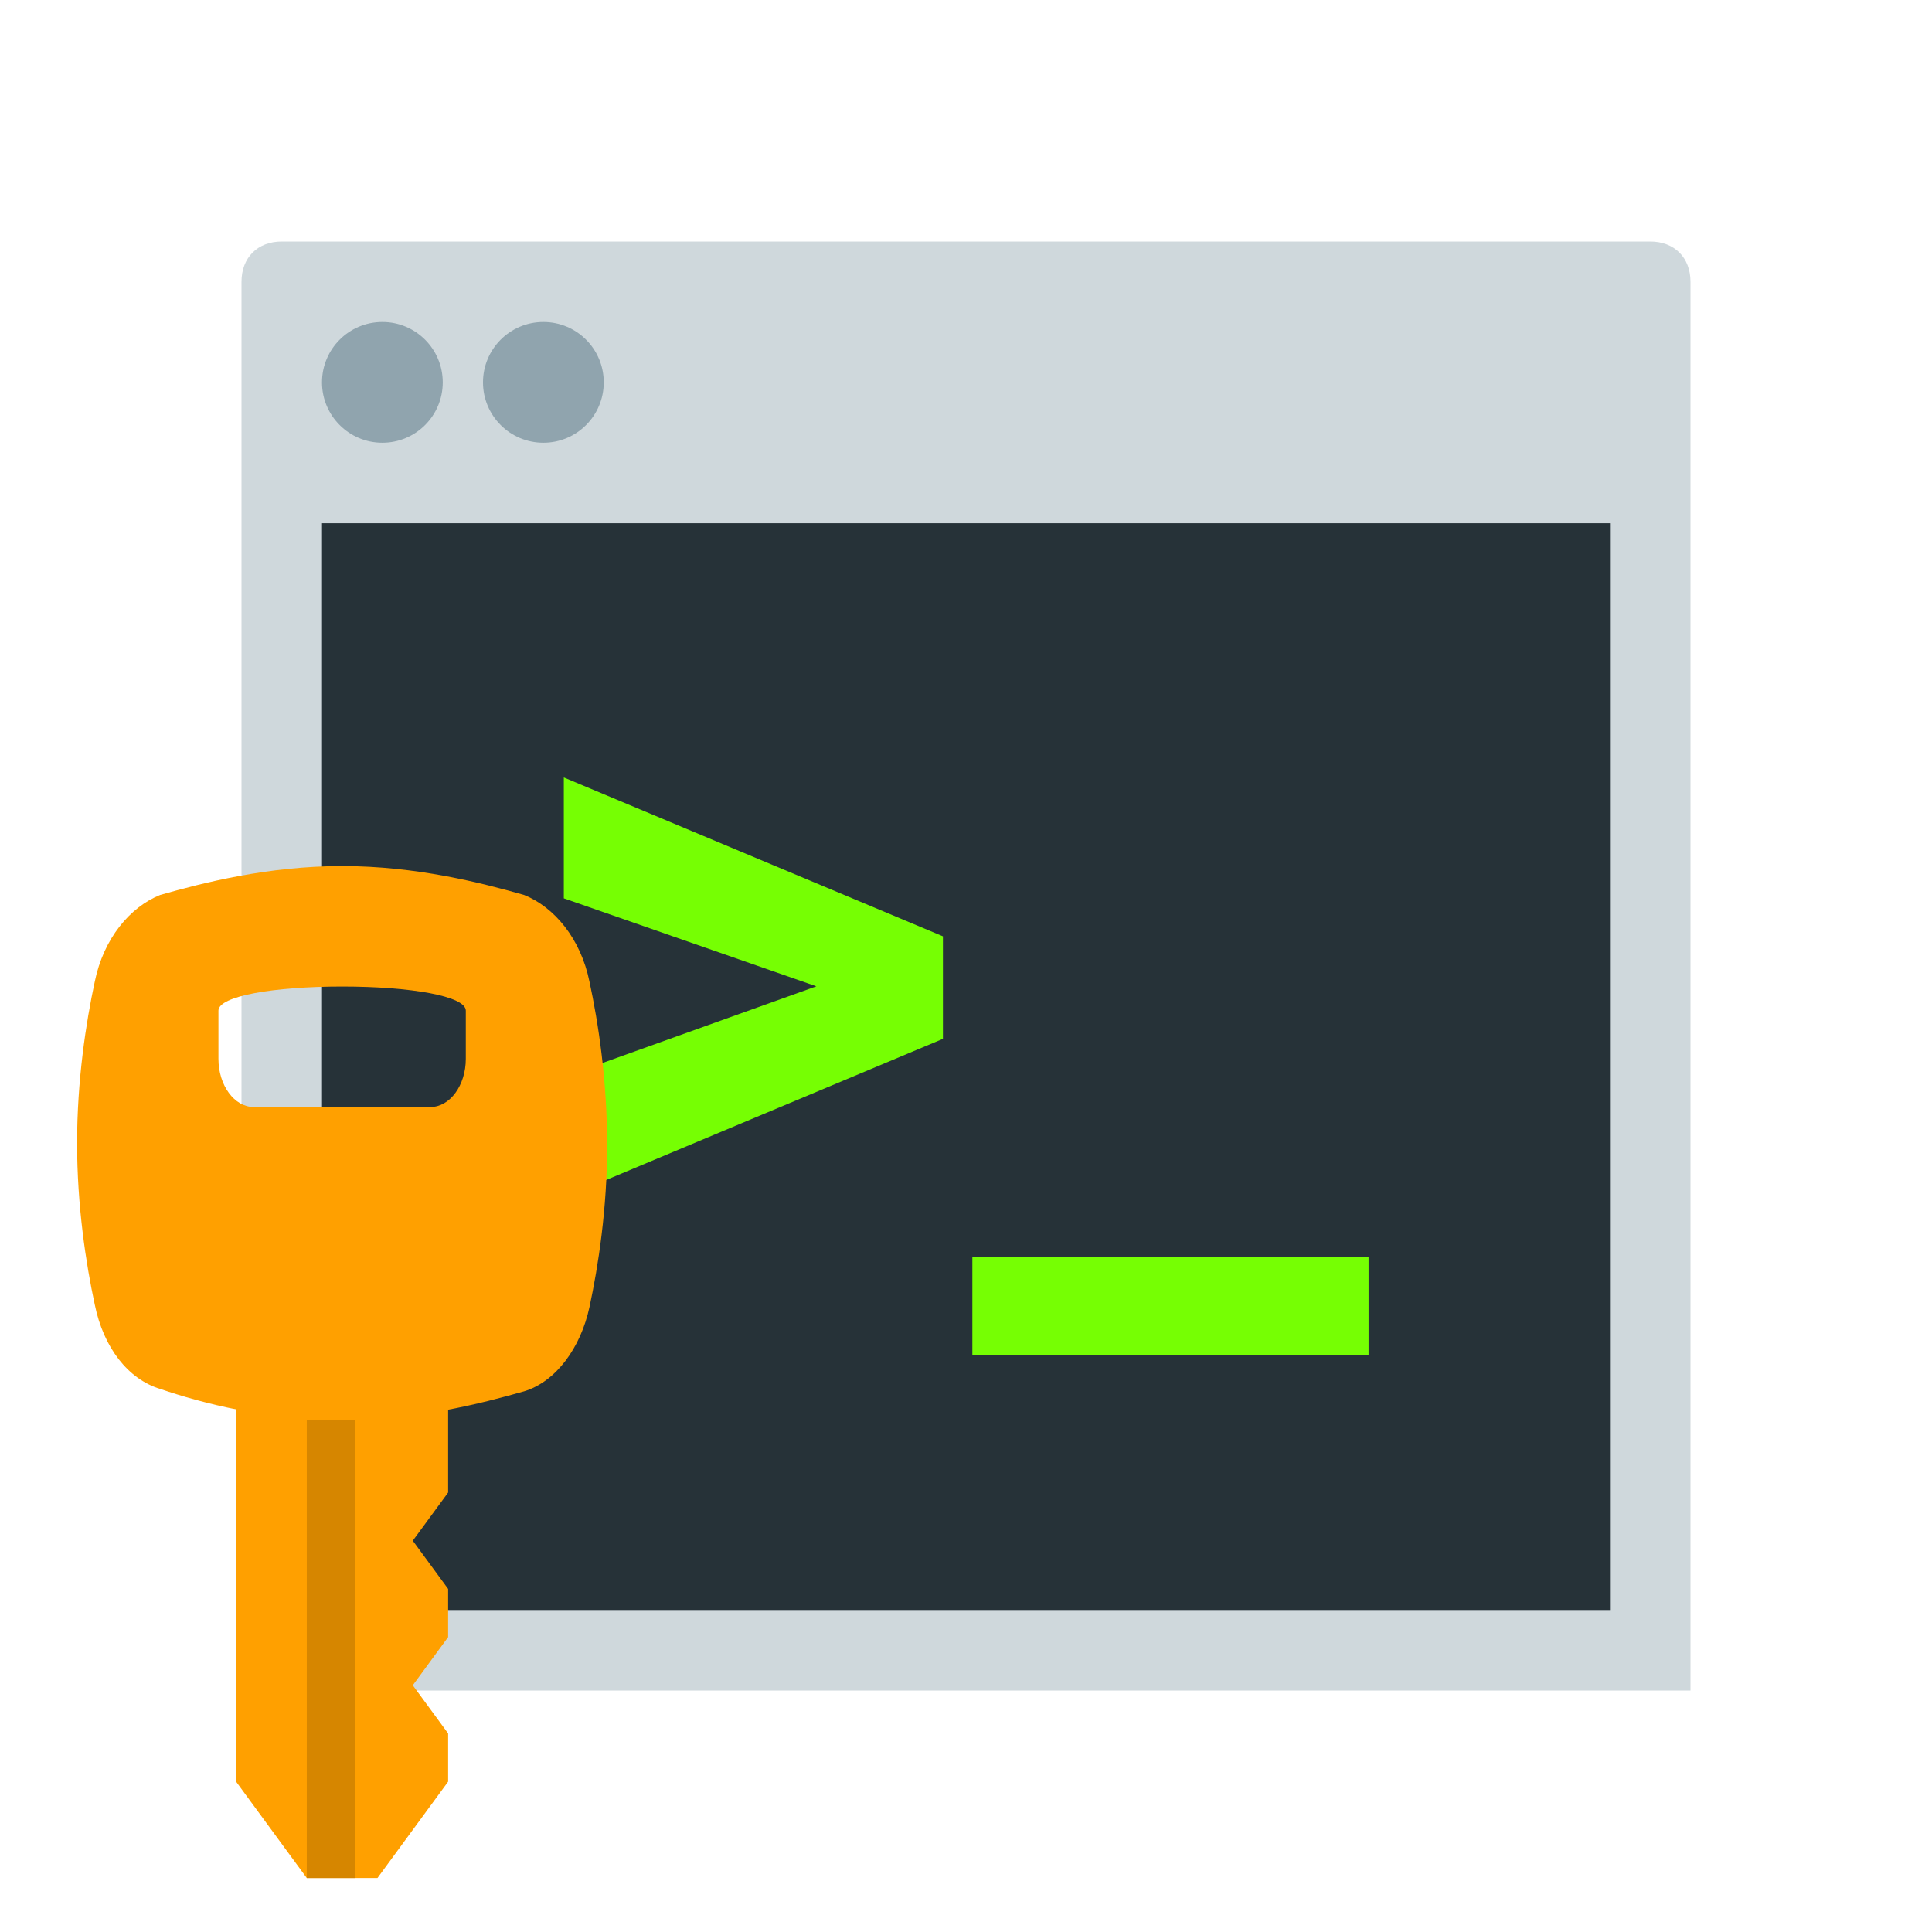
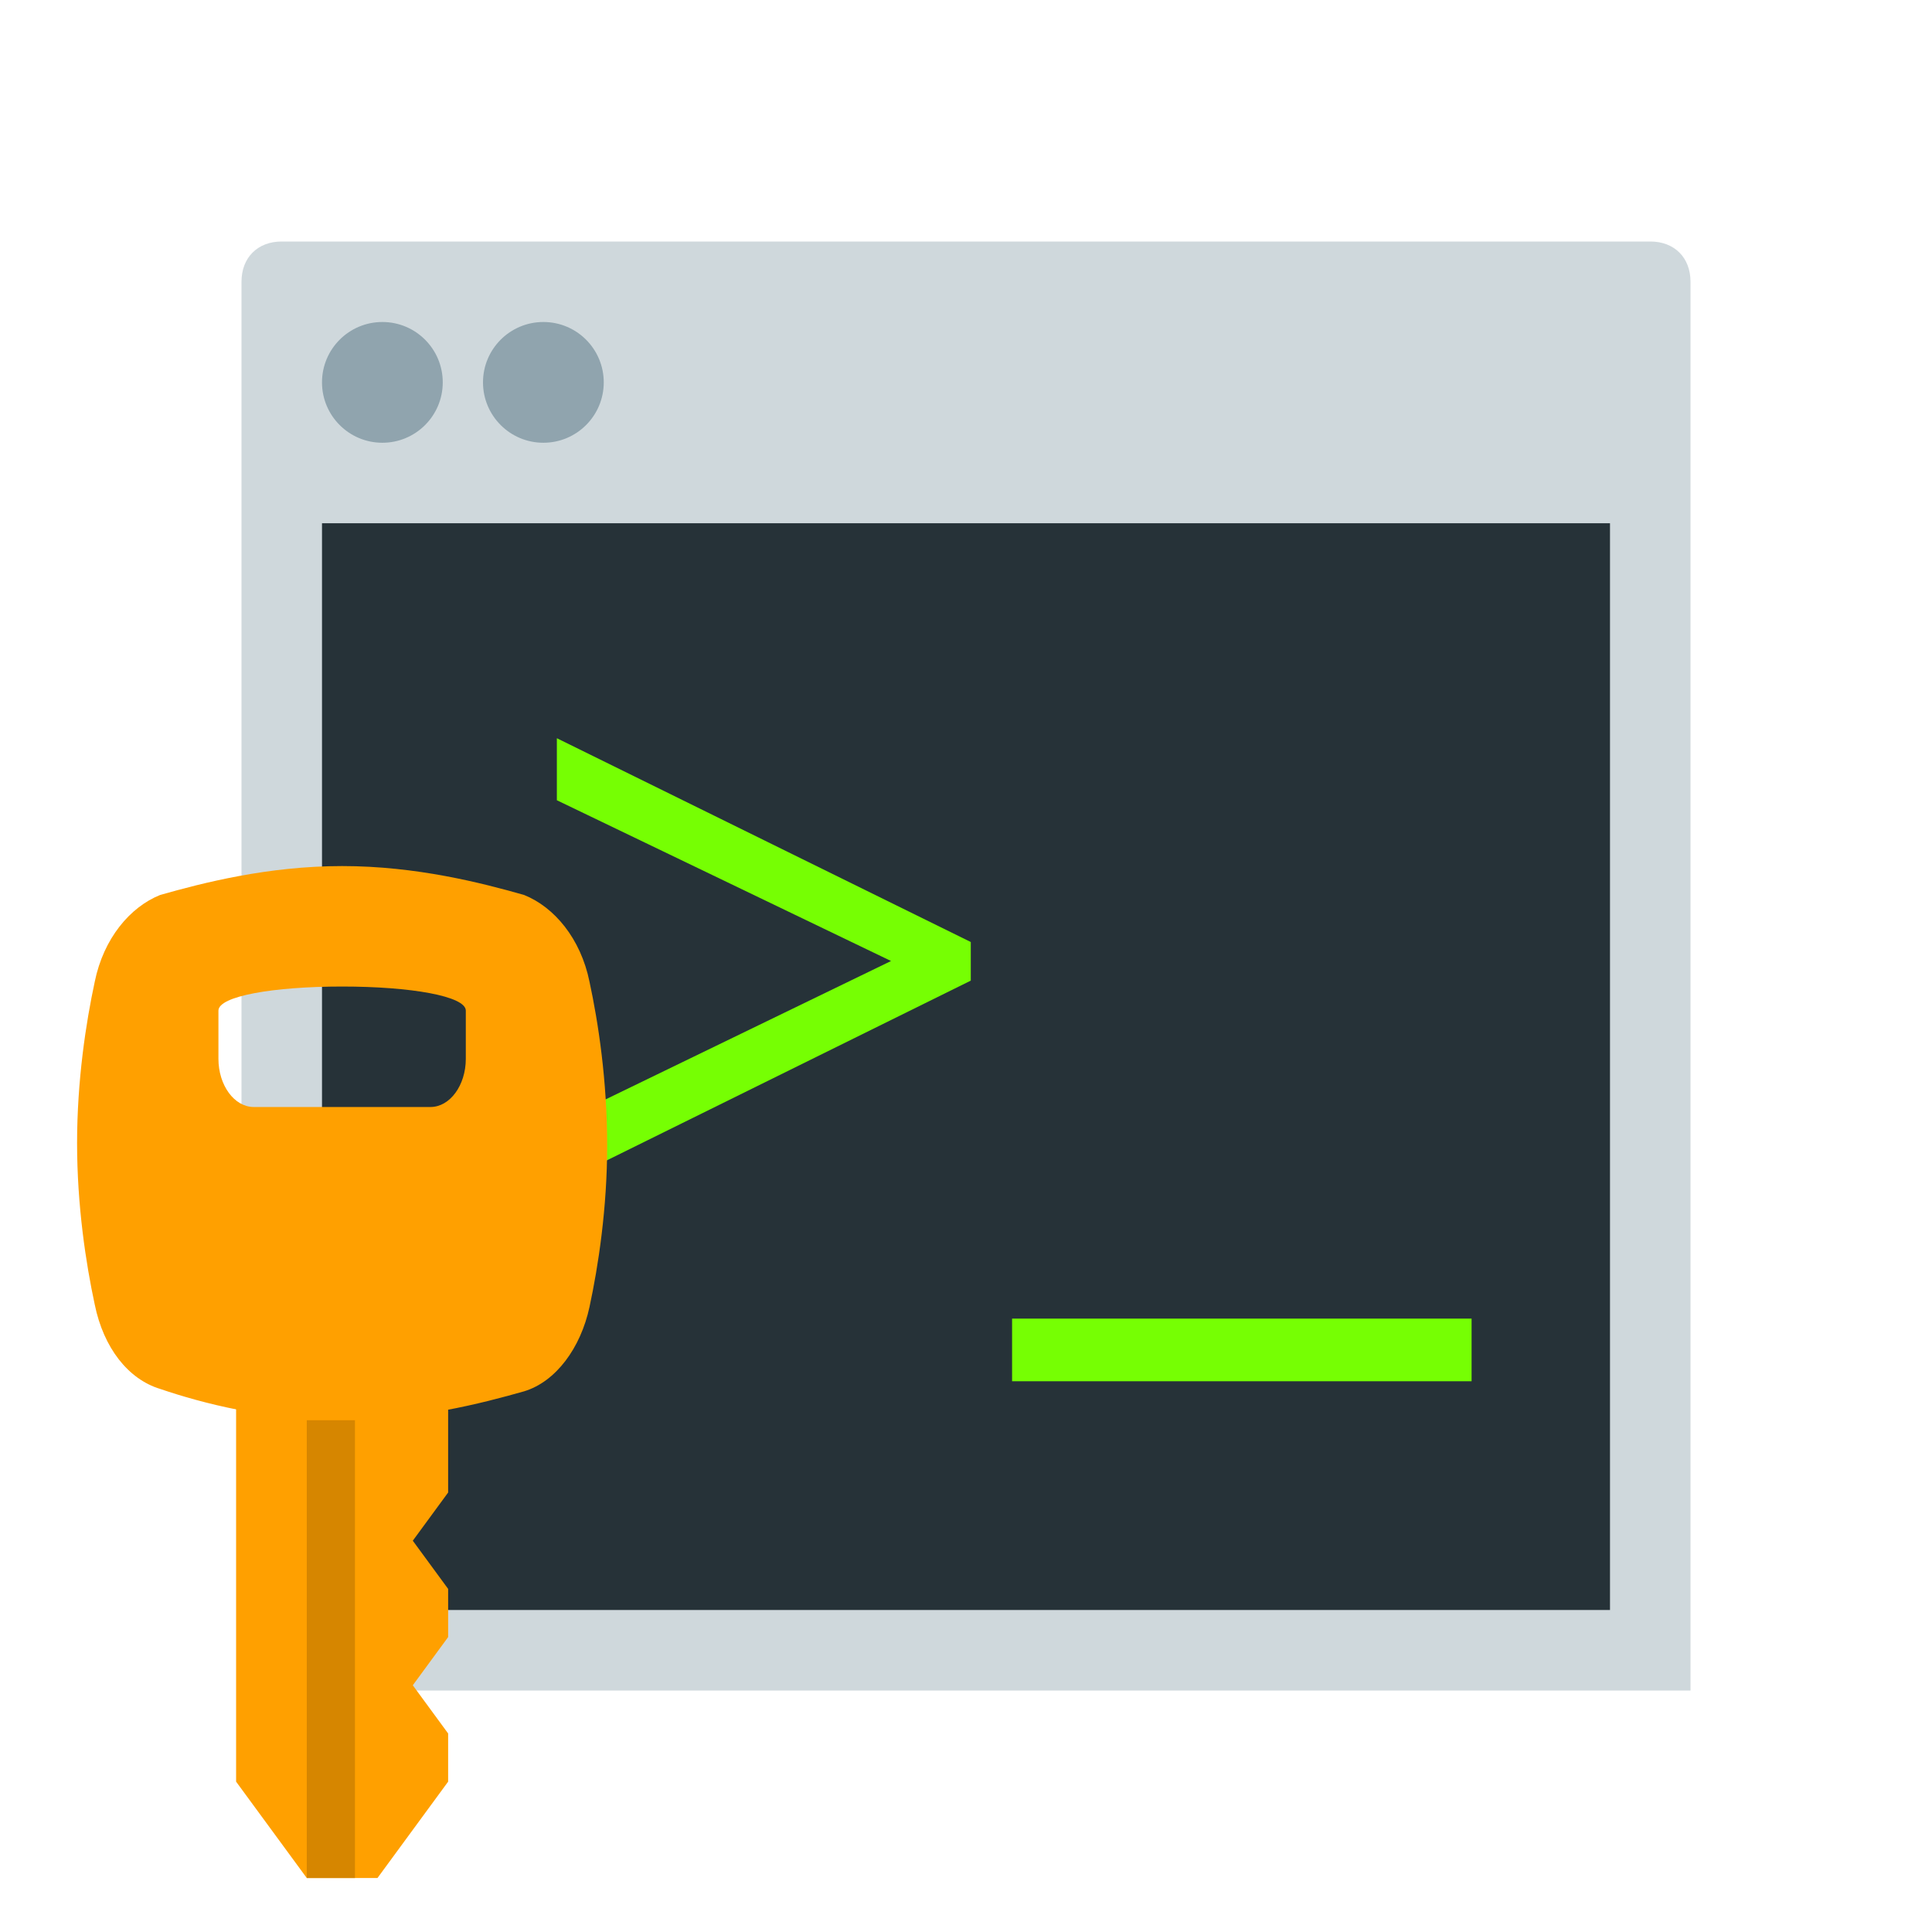
<svg xmlns="http://www.w3.org/2000/svg" viewBox="0 0 48 48" style="fill-rule:evenodd;clip-rule:evenodd;stroke-linejoin:round;stroke-miterlimit:2">
  <g>
    <path d="M41 6H7c-.6.0-1 .4-1 1V42H42V7C42 6.4 41.6 6 41 6z" style="fill:#cfd8dc;fill-rule:nonzero" />
  </g>
  <rect x="8" y="13" width="32" height="27" style="fill:#263238" />
  <g transform="matrix(1.00639,0,0,1.00639,12.7027,31.2351)">
    <g>
-       <text x="0" y="0" style="font-family:roboto-bold,roboto;font-weight:700;font-size:22px;fill:#76ff03">&gt;_</text>
+       <text x="0" y="0" style="font-weight:700;font-size:22px;fill:#76ff03">&gt;_</text>
    </g>
  </g>
  <g>
    <circle cx="13.5" cy="9.5" r="1.5" style="fill:#90a4ae" />
    <circle cx="9.5" cy="9.5" r="1.5" style="fill:#90a4ae" />
  </g>
  <g transform="matrix(1,0,0,1,1.02128,-0.291791)">
    <g id="polygon2" transform="matrix(0.438989,0,0,0.598621,-3.05709,20.013)">
      <path d="M22 45l-4-4V21H30v8l-2 2 2 2v2l-2 2 2 2v2l-4 4H22z" style="fill:#ffa000;fill-rule:nonzero" />
    </g>
    <g id="path4" transform="matrix(0.438989,0,0,0.598621,-3.05709,20.013)">
      <path d="M38 7.8c-.5-1.8-2-3.1-3.7-3.6C31.9 3.7 28.2 3 24 3s-7.9.7-10.3 1.2C12 4.7 10.5 6 10 7.8c-.5 1.7-1 4.1-1 6.7s.5 5 1 6.7c.5 1.8 1.9 3.1 3.7 3.5C16.1 25.3 19.8 26 24 26S31.9 25.3 34.3 24.8C36.1 24.4 37.5 23 38 21.3s1-4.1 1-6.7c0-2.7-.5-5.1-1-6.8zM29 13H19c-1.1.0-2-.9-2-2V9c0-.6 3.1-1 7-1s7 .4 7 1v2C31 12.1 30.1 13 29 13z" style="fill:#ffa000;fill-rule:nonzero" />
    </g>
    <g id="rect8" transform="matrix(0.598621,0,0,0.598621,-7.50244,20.013)">
      <rect x="23.559" y="26" width="2" height="19" style="fill:#d68600" />
    </g>
  </g>
</svg>
